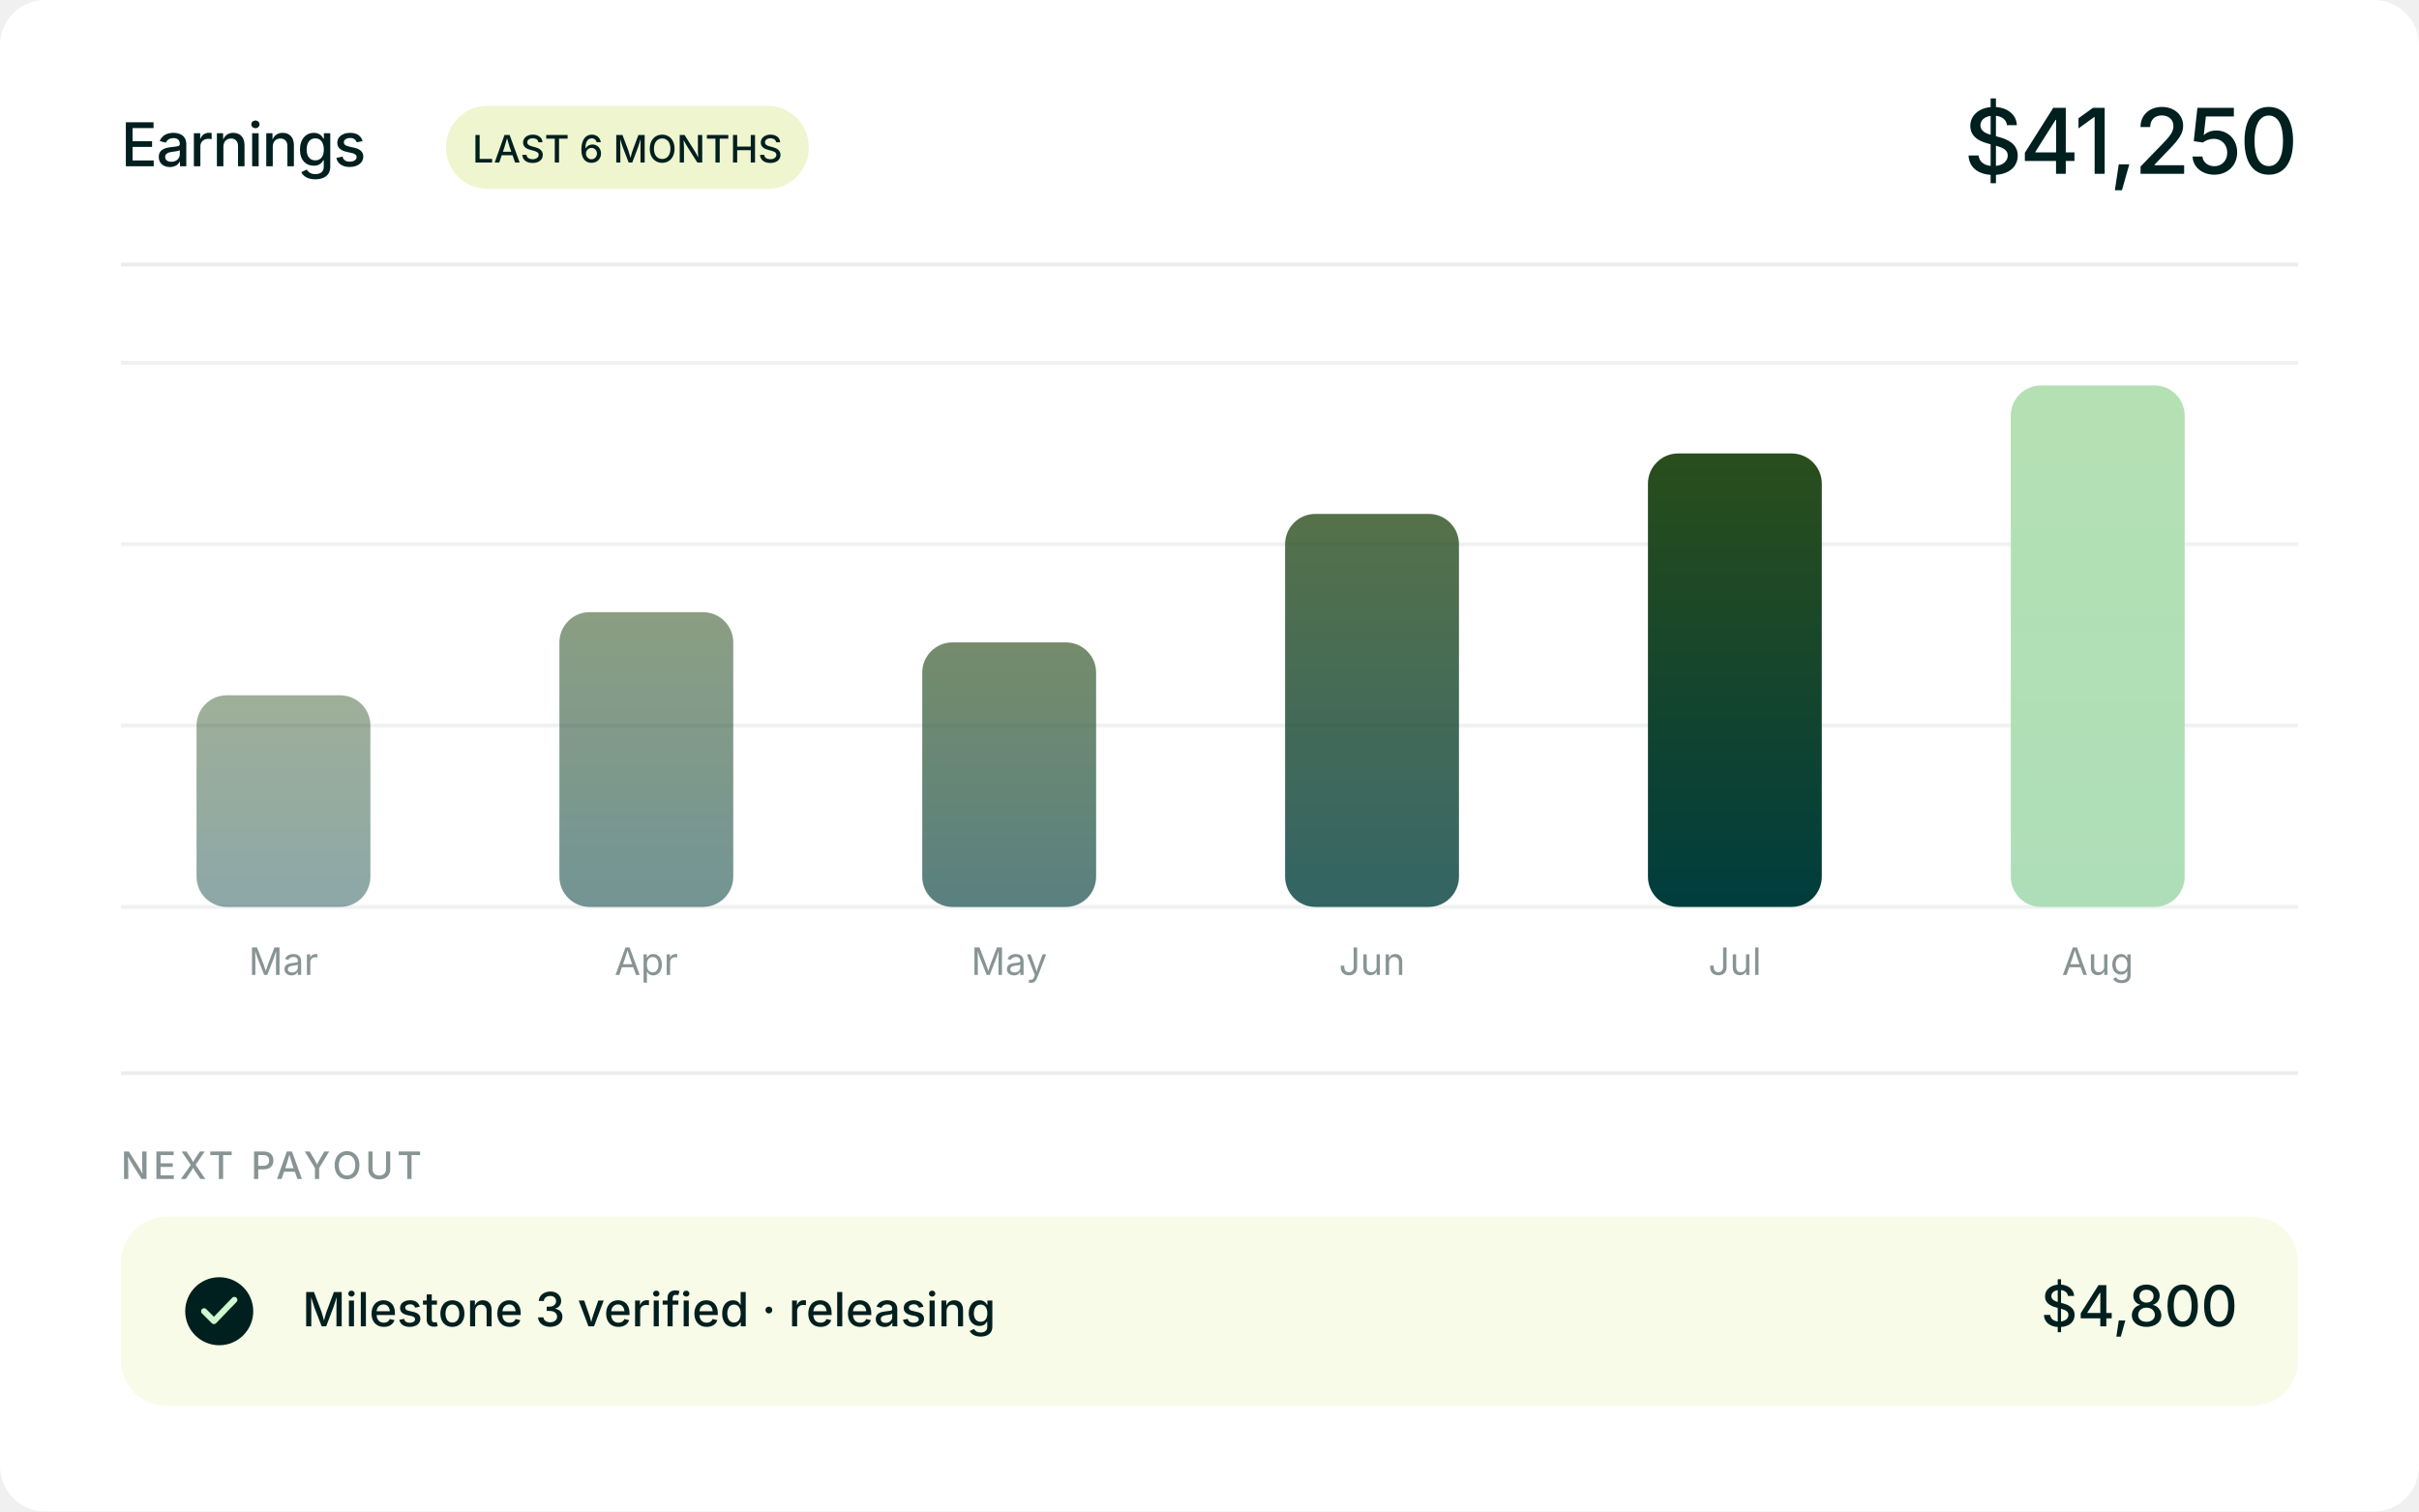
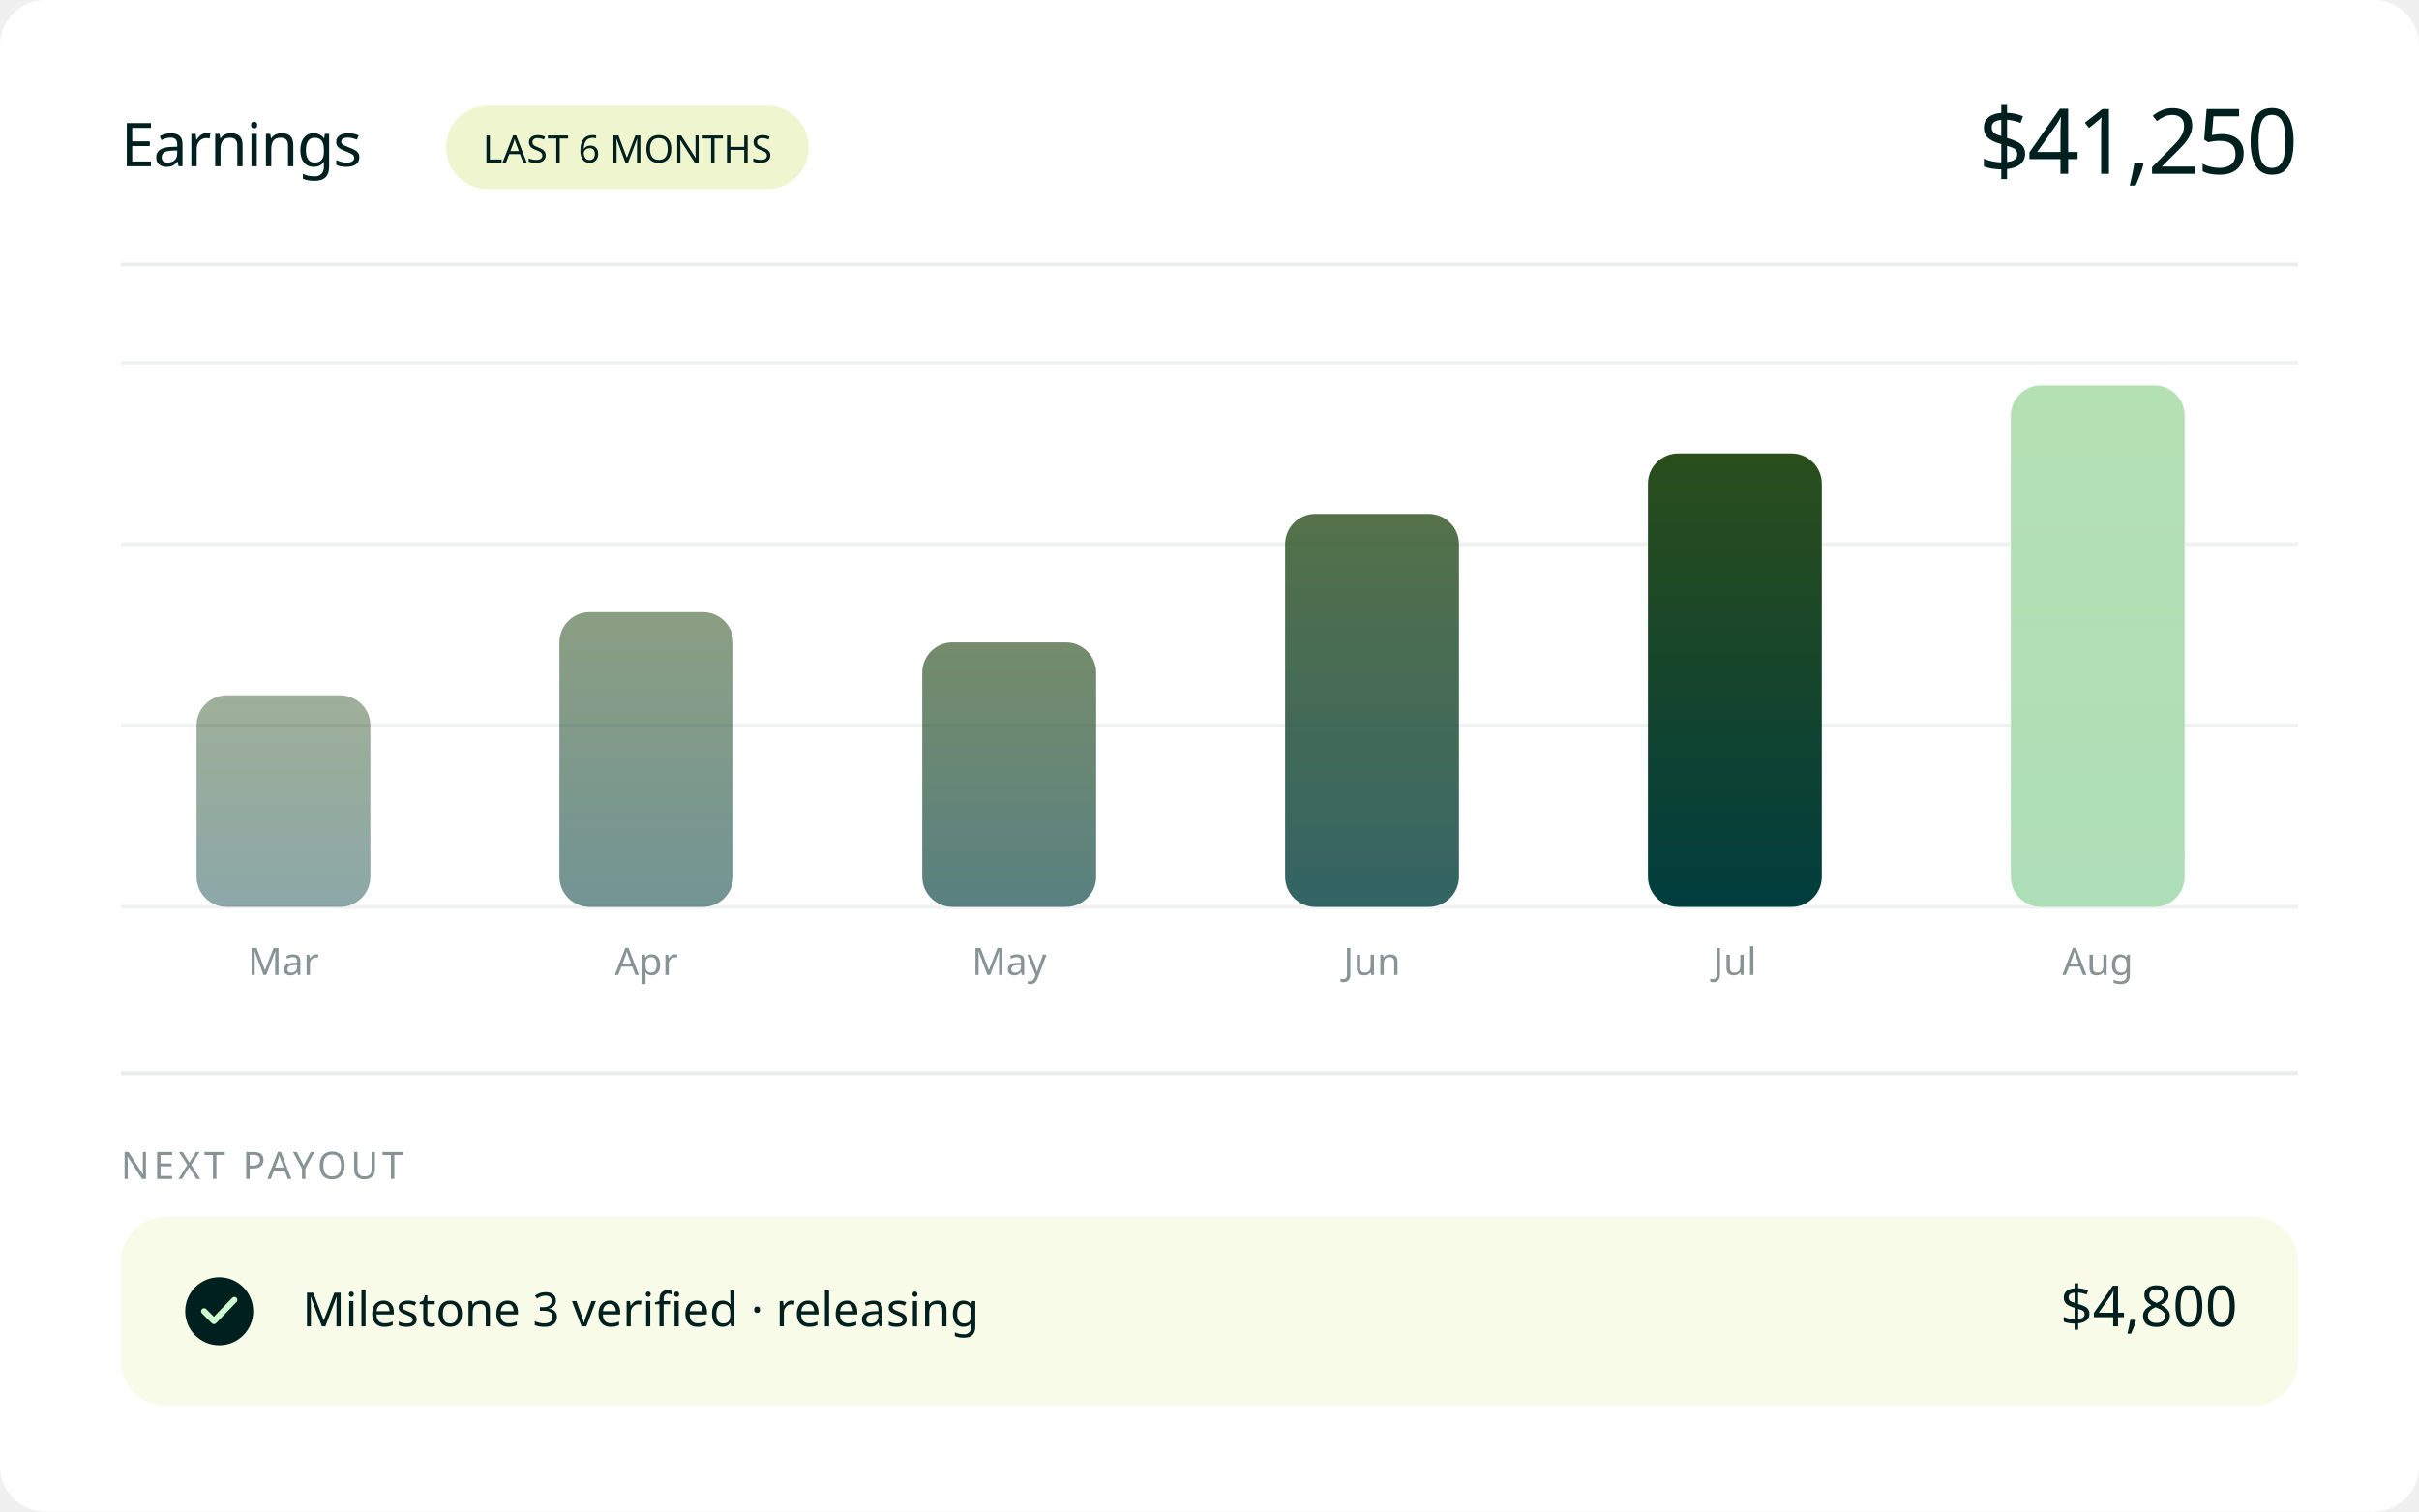
<svg xmlns="http://www.w3.org/2000/svg" viewBox="0 0 640 400" role="img" aria-label="Talent earnings panel with milestone payouts over six months">
  <defs>
-     <style>.t{font-family:'DM Sans','Inter',system-ui,sans-serif}.m{font-weight:500}</style>
+     <style>.t{font-family:'Google Sans','Outfit',system-ui,sans-serif}.m{font-weight:500}</style>
    <linearGradient id="g3" x1="0" y1="0" x2="0" y2="1">
      <stop offset="0" stop-color="#2a4e1c" />
      <stop offset="1" stop-color="#003d3d" />
    </linearGradient>
  </defs>
  <rect width="640" height="400" rx="12" fill="#ffffff" />
  <text class="t m" x="32" y="44" font-size="16" fill="#001f1f" letter-spacing="-0.3">Earnings</text>
  <rect x="118" y="28" width="96" height="22" rx="11" fill="#eff5ce" />
  <text class="t m" x="166" y="43" font-size="10" fill="#001f1f" text-anchor="middle">LAST 6 MONTHS</text>
  <text class="t m" x="608" y="46" font-size="24" fill="#001f1f" text-anchor="end" letter-spacing="-0.7">$41,250</text>
  <line x1="32" y1="70" x2="608" y2="70" stroke="#001f1f" stroke-opacity="0.08" />
  <g transform="translate(32 96)">
    <g stroke="#001f1f" stroke-opacity="0.06">
      <line x1="0" y1="0" x2="576" y2="0" />
      <line x1="0" y1="48" x2="576" y2="48" />
      <line x1="0" y1="96" x2="576" y2="96" />
      <line x1="0" y1="144" x2="576" y2="144" />
    </g>
    <g>
      <rect x="20" y="88" width="46" height="56" rx="8" fill="url(#g3)" opacity="0.45" />
      <rect x="116" y="66" width="46" height="78" rx="8" fill="url(#g3)" opacity="0.55" />
      <rect x="212" y="74" width="46" height="70" rx="8" fill="url(#g3)" opacity="0.65" />
      <rect x="308" y="40" width="46" height="104" rx="8" fill="url(#g3)" opacity="0.8" />
      <rect x="404" y="24" width="46" height="120" rx="8" fill="url(#g3)" />
      <rect x="500" y="6" width="46" height="138" rx="8" fill="#cdface" />
      <rect x="500" y="6" width="46" height="138" rx="8" fill="url(#g3)" opacity="0.15" />
    </g>
    <g class="t" font-size="10" fill="#889494">
      <text x="43" y="162" text-anchor="middle">Mar</text>
      <text x="139" y="162" text-anchor="middle">Apr</text>
      <text x="235" y="162" text-anchor="middle">May</text>
      <text x="331" y="162" text-anchor="middle">Jun</text>
      <text x="427" y="162" text-anchor="middle">Jul</text>
      <text x="523" y="162" text-anchor="middle">Aug</text>
    </g>
  </g>
  <line x1="32" y1="284" x2="608" y2="284" stroke="#001f1f" stroke-opacity="0.08" />
  <g>
    <text class="t m" x="32" y="312" font-size="10" fill="#889494" letter-spacing="1">NEXT PAYOUT</text>
    <rect x="32" y="322" width="576" height="50" rx="12" fill="#f8fbe7" />
    <circle cx="58" cy="347" r="9" fill="#001f1f" />
    <path d="M54 347 L56.6 349.6 L62 344" stroke="#cdface" stroke-width="1.6" fill="none" stroke-linecap="round" stroke-linejoin="round" />
    <text class="t m" x="80" y="351" font-size="12.5" fill="#001f1f">Milestone 3 verified · releasing</text>
    <text class="t m" x="592" y="351" font-size="15" fill="#001f1f" text-anchor="end">$4,800</text>
  </g>
</svg>
